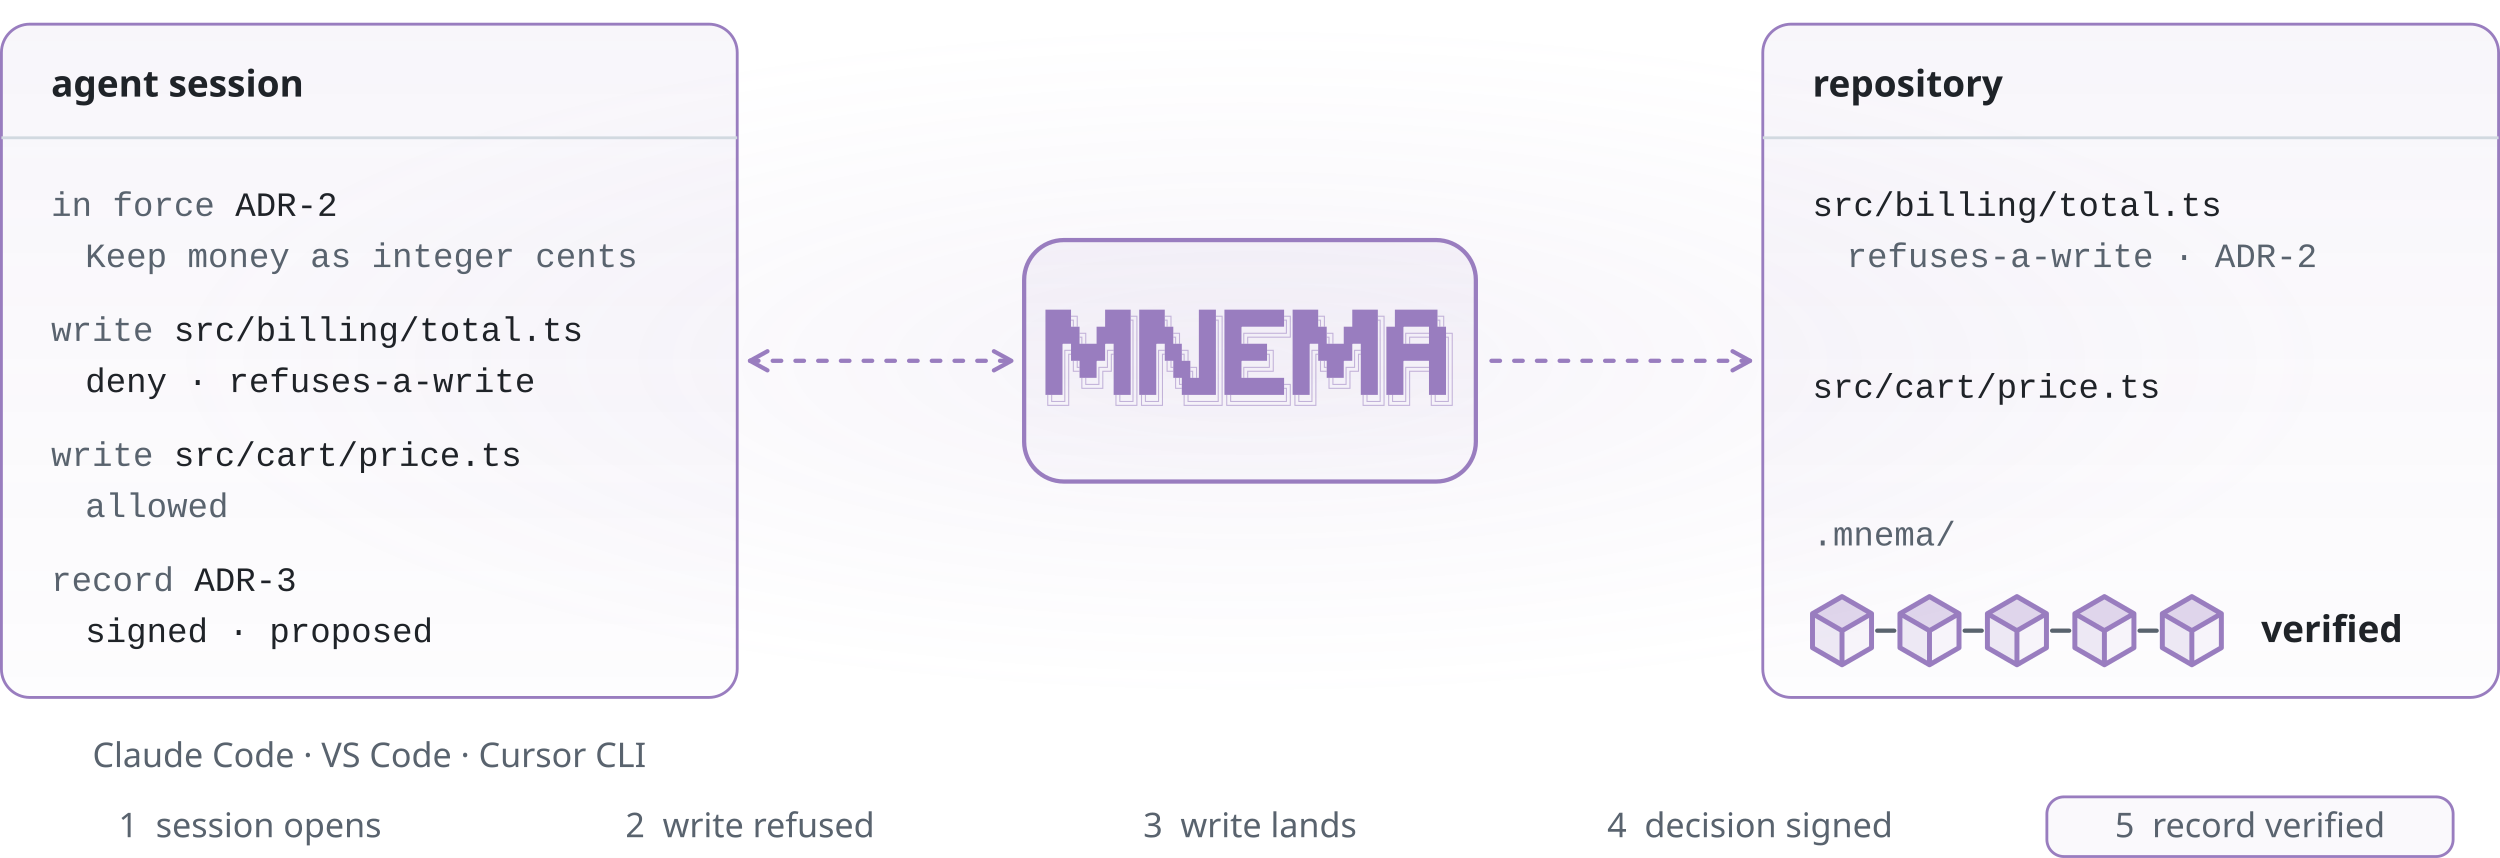
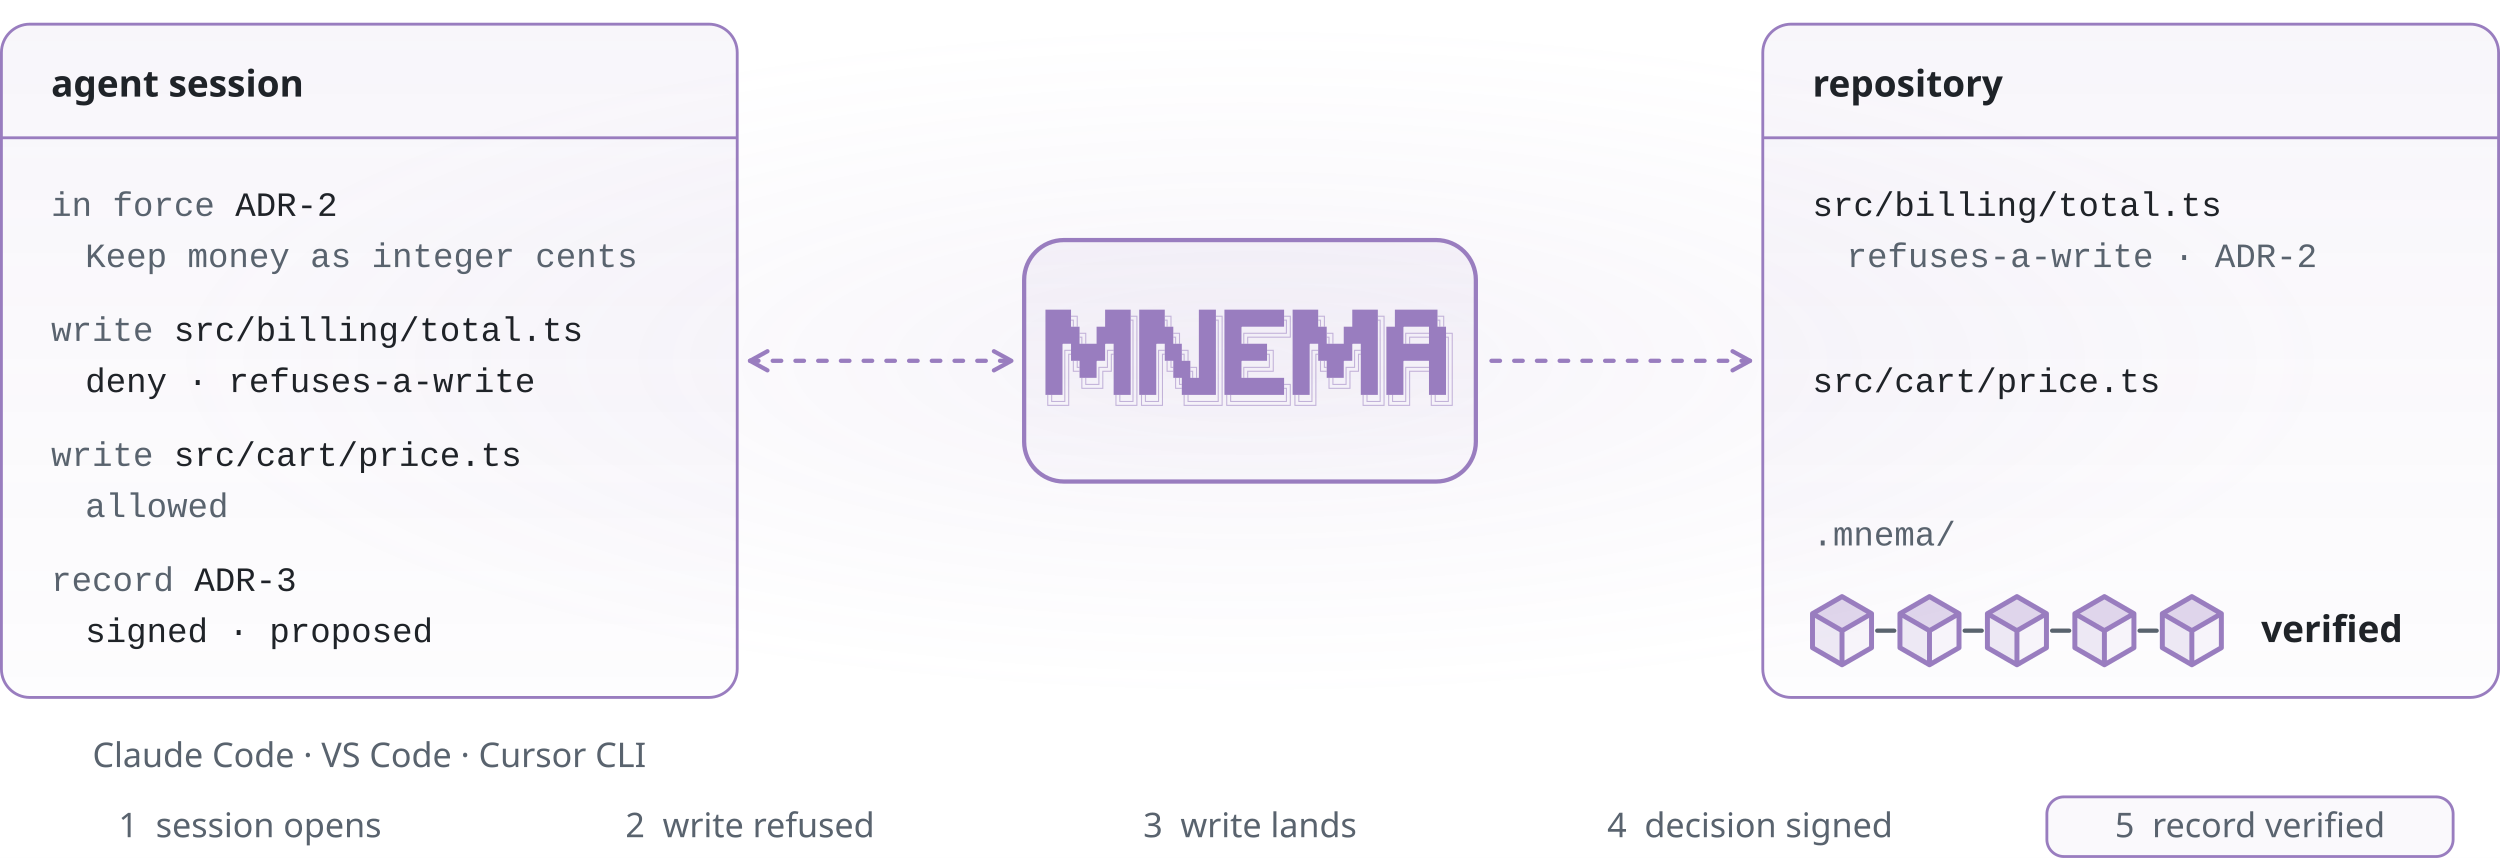
<svg xmlns="http://www.w3.org/2000/svg" width="880" height="302" viewBox="0 0 880 302" role="img" aria-label="How mnema fits: a session opens with the decisions in force, a write under a refusing rule is denied, a write elsewhere lands, a recorded decision is signed into the chain, and mnema verify checks it">
  <style>
.a{animation-duration:14s;animation-iteration-count:infinite;animation-timing-function:ease-in-out}
@keyframes k0{0%{opacity:0}8.57%{opacity:0}10.71%{opacity:1}92.86%{opacity:1}95%{opacity:0}100%{opacity:0}}
@keyframes k1{0%{opacity:0}8.57%{opacity:0}10.71%{opacity:1}92.86%{opacity:1}95%{opacity:0}100%{opacity:0}}
@keyframes k2{0%{opacity:0}8.57%{opacity:0}10.71%{opacity:1}92.86%{opacity:1}95%{opacity:0}100%{opacity:0}}
@keyframes k3{0%{opacity:0}20%{opacity:0}22.14%{opacity:1}92.86%{opacity:1}95%{opacity:0}100%{opacity:0}}
@keyframes k4{0%{opacity:0}20%{opacity:0}22.14%{opacity:1}92.86%{opacity:1}95%{opacity:0}100%{opacity:0}}
@keyframes k5{0%{opacity:0}35.71%{opacity:0}37.86%{opacity:1}92.86%{opacity:1}95%{opacity:0}100%{opacity:0}}
@keyframes k6{0%{opacity:0}42.86%{opacity:0}45%{opacity:1}92.86%{opacity:1}95%{opacity:0}100%{opacity:0}}
@keyframes k7{0%{opacity:0}42.86%{opacity:0}45%{opacity:1}92.86%{opacity:1}95%{opacity:0}100%{opacity:0}}
@keyframes k8{0%{opacity:0}55.71%{opacity:0}57.86%{opacity:1}92.86%{opacity:1}95%{opacity:0}100%{opacity:0}}
@keyframes k9{0%{opacity:0}64.29%{opacity:0}66.43%{opacity:1}92.86%{opacity:1}95%{opacity:0}100%{opacity:0}}
@keyframes k10{0%{opacity:0}64.29%{opacity:0}66.43%{opacity:1}92.86%{opacity:1}95%{opacity:0}100%{opacity:0}}
@keyframes k11{0%{opacity:0}72.86%{opacity:0}75%{opacity:1}92.86%{opacity:1}95%{opacity:0}100%{opacity:0}}
@keyframes k12{0%{opacity:0}55.71%{opacity:0}57.86%{opacity:1}60.71%{opacity:1}62.86%{opacity:0}100%{opacity:0}}
@keyframes k13{0%{opacity:0}35.71%{opacity:0}37.86%{opacity:1}92.86%{opacity:1}95%{opacity:0}100%{opacity:0}}
@keyframes k14{0%{opacity:0}78.57%{opacity:0}80.71%{opacity:1}92.86%{opacity:1}95%{opacity:0}100%{opacity:0}}
@keyframes k15{0%{opacity:0}35.71%{opacity:0}36.79%{opacity:1}40.36%{opacity:0}100%{opacity:0}}
@keyframes k16{0%{opacity:0}78.57%{opacity:0}79.64%{opacity:1}83.21%{opacity:0}100%{opacity:0}}
- @keyframes k17{0%{opacity:0}81.43%{opacity:0}82.5%{opacity:1}86.07%{opacity:0}100%{opacity:0}}
- @keyframes k18{0%{opacity:0}82.5%{opacity:0}83.57%{opacity:1}87.14%{opacity:0}100%{opacity:0}}
- @keyframes k19{0%{opacity:0}83.57%{opacity:0}84.64%{opacity:1}88.21%{opacity:0}100%{opacity:0}}
- @keyframes k20{0%{opacity:0}84.64%{opacity:0}85.71%{opacity:1}89.29%{opacity:0}100%{opacity:0}}
- @keyframes k21{0%{opacity:0}85.71%{opacity:0}86.79%{opacity:1}90.36%{opacity:0}100%{opacity:0}}
- @keyframes k22{0%{opacity:0}87.86%{opacity:0}90%{opacity:1}92.86%{opacity:1}95%{opacity:0}100%{opacity:0}}
+ @keyframes k17{0%{opacity:0}79.64%{opacity:0}80.71%{opacity:1}84.29%{opacity:0}100%{opacity:0}}
+ @keyframes k18{0%{opacity:0}80.36%{opacity:0}81.43%{opacity:1}85%{opacity:0}100%{opacity:0}}
+ @keyframes k19{0%{opacity:0}81.07%{opacity:0}82.14%{opacity:1}85.71%{opacity:0}100%{opacity:0}}
+ @keyframes k20{0%{opacity:0}81.79%{opacity:0}82.86%{opacity:1}86.43%{opacity:0}100%{opacity:0}}
+ @keyframes k21{0%{opacity:0}82.5%{opacity:0}83.57%{opacity:1}87.14%{opacity:0}100%{opacity:0}}
+ @keyframes k22{0%{opacity:0}85.71%{opacity:0}87.86%{opacity:1}92.86%{opacity:1}95%{opacity:0}100%{opacity:0}}
@keyframes k23{0%{transform:translate(356px,127px)}2.86%{transform:translate(356px,127px)}8.57%{transform:translate(264px,127px)}9.29%{transform:translate(264px,127px)}10%{transform:translate(356px,127px)}100%{transform:translate(356px,127px)}}
@keyframes k24{0%{opacity:0}2.5%{opacity:0}3.57%{opacity:1}7.86%{opacity:1}8.93%{opacity:0}100%{opacity:0}}
@keyframes k25{0%{opacity:0}8.21%{opacity:0}9.29%{opacity:1}12.86%{opacity:0}100%{opacity:0}}
@keyframes k26{0%{transform:translate(264px,127px)}20%{transform:translate(264px,127px)}25.71%{transform:translate(356px,127px)}26.43%{transform:translate(356px,127px)}27.14%{transform:translate(264px,127px)}100%{transform:translate(264px,127px)}}
@keyframes k27{0%{opacity:0}19.64%{opacity:0}20.71%{opacity:1}25%{opacity:1}26.07%{opacity:0}100%{opacity:0}}
@keyframes k28{0%{opacity:0}25.71%{opacity:0}26.79%{opacity:1}31.07%{opacity:0}100%{opacity:0}}
@keyframes k29{0%{transform:translate(356px,127px)}30%{transform:translate(356px,127px)}35.71%{transform:translate(264px,127px)}36.43%{transform:translate(264px,127px)}37.14%{transform:translate(356px,127px)}100%{transform:translate(356px,127px)}}
@keyframes k30{0%{opacity:0}29.64%{opacity:0}30.71%{opacity:1}35%{opacity:1}36.07%{opacity:0}100%{opacity:0}}
@keyframes k31{0%{opacity:0}35.36%{opacity:0}36.43%{opacity:1}40%{opacity:0}100%{opacity:0}}
@keyframes k32{0%{transform:translate(524px,127px)}30%{transform:translate(524px,127px)}35.71%{transform:translate(616px,127px)}36.43%{transform:translate(616px,127px)}37.14%{transform:translate(524px,127px)}100%{transform:translate(524px,127px)}}
@keyframes k33{0%{opacity:0}29.64%{opacity:0}30.71%{opacity:1}35%{opacity:1}36.07%{opacity:0}100%{opacity:0}}
@keyframes k34{0%{opacity:0}35.36%{opacity:0}36.43%{opacity:1}40%{opacity:0}100%{opacity:0}}
@keyframes k35{0%{transform:translate(264px,127px)}42.86%{transform:translate(264px,127px)}48.21%{transform:translate(356px,127px)}48.93%{transform:translate(356px,127px)}49.64%{transform:translate(264px,127px)}100%{transform:translate(264px,127px)}}
@keyframes k36{0%{opacity:0}42.5%{opacity:0}43.57%{opacity:1}47.5%{opacity:1}48.57%{opacity:0}100%{opacity:0}}
@keyframes k37{0%{opacity:0}48.21%{opacity:0}49.29%{opacity:1}53.57%{opacity:0}100%{opacity:0}}
@keyframes k38{0%{transform:translate(524px,127px)}50%{transform:translate(524px,127px)}55.71%{transform:translate(616px,127px)}56.43%{transform:translate(616px,127px)}57.14%{transform:translate(524px,127px)}100%{transform:translate(524px,127px)}}
@keyframes k39{0%{opacity:0}49.64%{opacity:0}50.71%{opacity:1}55%{opacity:1}56.07%{opacity:0}100%{opacity:0}}
@keyframes k40{0%{opacity:0}55.36%{opacity:0}56.43%{opacity:1}60%{opacity:0}100%{opacity:0}}
@keyframes k41{0%{transform:translate(264px,127px)}64.29%{transform:translate(264px,127px)}70%{transform:translate(356px,127px)}70.71%{transform:translate(356px,127px)}71.43%{transform:translate(264px,127px)}100%{transform:translate(264px,127px)}}
@keyframes k42{0%{opacity:0}63.93%{opacity:0}65%{opacity:1}69.29%{opacity:1}70.36%{opacity:0}100%{opacity:0}}
@keyframes k43{0%{opacity:0}70%{opacity:0}71.07%{opacity:1}75.36%{opacity:0}100%{opacity:0}}
@keyframes k44{0%{transform:translate(524px,127px)}72.86%{transform:translate(524px,127px)}78.57%{transform:translate(616px,127px)}79.29%{transform:translate(616px,127px)}80%{transform:translate(524px,127px)}100%{transform:translate(524px,127px)}}
@keyframes k45{0%{opacity:0}72.5%{opacity:0}73.57%{opacity:1}77.86%{opacity:1}78.93%{opacity:0}100%{opacity:0}}
@keyframes k46{0%{opacity:0}78.21%{opacity:0}79.29%{opacity:1}82.86%{opacity:0}100%{opacity:0}}
@keyframes k47{0%{opacity:0}1.43%{opacity:0}3.57%{opacity:1}16.43%{opacity:1}18.57%{opacity:0}100%{opacity:0}}
@keyframes k48{0%{opacity:0}19.29%{opacity:0}21.43%{opacity:1}39.29%{opacity:1}41.43%{opacity:0}100%{opacity:0}}
@keyframes k49{0%{opacity:0}42.14%{opacity:0}44.29%{opacity:1}60.71%{opacity:1}62.86%{opacity:0}100%{opacity:0}}
@keyframes k50{0%{opacity:0}63.57%{opacity:0}65.71%{opacity:1}80%{opacity:1}82.14%{opacity:0}100%{opacity:0}}
@keyframes k51{0%{opacity:0}82.86%{opacity:0}85%{opacity:1}92.86%{opacity:1}95%{opacity:0}100%{opacity:0}}
@media (prefers-reduced-motion: reduce){.a{animation:none!important}}
</style>
  <defs>
    <radialGradient id="glow" cx="0.5" cy="0.5" r="0.5">
      <stop offset="0" stop-color="#997dbf" stop-opacity="0.08" />
      <stop offset="0.6" stop-color="#997dbf" stop-opacity="0.03" />
      <stop offset="1" stop-color="#997dbf" stop-opacity="0" />
    </radialGradient>
    <linearGradient id="tint" x1="0" y1="0" x2="0" y2="1">
      <stop offset="0" stop-color="#997dbf" stop-opacity="0.07" />
      <stop offset="1" stop-color="#997dbf" stop-opacity="0.02" />
    </linearGradient>
  </defs>
  <rect width="880" height="302" fill="#ffffff" />
  <ellipse cx="440" cy="127" rx="380" ry="119" fill="url(#glow)" />
  <rect x="0.5" y="8.5" width="259" height="237" rx="10" fill="url(#tint)" stroke="#997dbf" />
  <text x="18" y="34" font-family="-apple-system,BlinkMacSystemFont,'Segoe UI','Noto Sans',Helvetica,Arial,sans-serif" font-size="13" font-weight="600" fill="#1f2328">agent session</text>
-   <path d="M0.5 48.5H259.5" stroke="#d1d9e0" />
+   <path d="M0.5 48.5H259.5" stroke="#997dbf" />
  <rect x="620.5" y="8.5" width="259" height="237" rx="10" fill="url(#tint)" stroke="#997dbf" />
  <text x="638" y="34" font-family="-apple-system,BlinkMacSystemFont,'Segoe UI','Noto Sans',Helvetica,Arial,sans-serif" font-size="13" font-weight="600" fill="#1f2328">repository</text>
-   <path d="M620.5 48.5H879.5" stroke="#d1d9e0" />
+   <path d="M620.5 48.5H879.5" stroke="#997dbf" />
  <text x="130" y="270" font-family="-apple-system,BlinkMacSystemFont,'Segoe UI','Noto Sans',Helvetica,Arial,sans-serif" font-size="12" fill="#59636e" text-anchor="middle">Claude Code · VS Code · Cursor CLI</text>
  <rect x="360.5" y="84.5" width="159" height="85" rx="14" fill="url(#tint)" stroke="#997dbf" stroke-width="1.5" />
  <g transform="translate(368 109) scale(0.25)">
    <path data-of="blocks" fill="#997dbf" d="M0 0h12.5v24.5h-12.5zM12 0h12.5v24.5h-12.5zM24 0h12v24.5h-12zM84 0h12.5v24.5h-12.5zM96 0h12.5v24.5h-12.5zM108 0h12v24.5h-12zM132 0h12.5v24.5h-12.5zM144 0h12.5v24.5h-12.5zM156 0h12v24.5h-12zM216 0h12.5v24.5h-12.5zM228 0h12v24.5h-12zM252 0h12.5v24.5h-12.5zM264 0h12.5v24.5h-12.5zM276 0h12.5v24h-12.5zM288 0h12.5v24h-12.5zM300 0h12.5v24h-12.5zM312 0h12.5v24h-12.5zM324 0h12v24h-12zM348 0h12.5v24.5h-12.5zM360 0h12.5v24.5h-12.5zM372 0h12v24.5h-12zM432 0h12.5v24.5h-12.5zM444 0h12.5v24.5h-12.5zM456 0h12v24.5h-12zM492 0h12.5v24.5h-12.5zM504 0h12.5v24h-12.5zM516 0h12.5v24h-12.5zM528 0h12.5v24h-12.5zM540 0h12v24.5h-12zM0 24h12.5v24.5h-12.5zM12 24h12.5v24.5h-12.5zM24 24h12.5v24h-12.5zM36 24h12v24.5h-12zM72 24h12.5v24.5h-12.5zM84 24h12.5v24h-12.5zM96 24h12.5v24.5h-12.5zM108 24h12v24.5h-12zM132 24h12.5v24.5h-12.5zM144 24h12.5v24.5h-12.5zM156 24h12.5v24h-12.5zM168 24h12v24.5h-12zM216 24h12.5v24.5h-12.5zM228 24h12v24.5h-12zM252 24h12.5v24.5h-12.5zM264 24h12v24.5h-12zM348 24h12.5v24.5h-12.5zM360 24h12.5v24.5h-12.5zM372 24h12.5v24h-12.5zM384 24h12v24.5h-12zM420 24h12.5v24.5h-12.5zM432 24h12.5v24h-12.5zM444 24h12.5v24.5h-12.5zM456 24h12v24.5h-12zM480 24h12.5v24.5h-12.5zM492 24h12v24.5h-12zM540 24h12.5v24.5h-12.5zM552 24h12v24.5h-12zM0 48h12.5v24.5h-12.5zM12 48h12v24.5h-12zM36 48h12.5v24h-12.5zM48 48h12.5v24.5h-12.5zM60 48h12.5v24.5h-12.5zM72 48h12v24h-12zM96 48h12.5v24.5h-12.5zM108 48h12v24.5h-12zM132 48h12.5v24.5h-12.5zM144 48h12v24.5h-12zM168 48h12.5v24h-12.5zM180 48h12v24.5h-12zM216 48h12.5v24.5h-12.5zM228 48h12v24.5h-12zM252 48h12.5v24.5h-12.5zM264 48h12.5v24.5h-12.5zM276 48h12.5v24h-12.5zM288 48h12.5v24h-12.5zM300 48h12v24h-12zM348 48h12.5v24.5h-12.5zM360 48h12v24.5h-12zM384 48h12.5v24h-12.5zM396 48h12.5v24.5h-12.5zM408 48h12.5v24.5h-12.5zM420 48h12v24h-12zM444 48h12.5v24.5h-12.5zM456 48h12v24.5h-12zM480 48h12.5v24.5h-12.5zM492 48h12.5v24.5h-12.5zM504 48h12.5v24h-12.5zM516 48h12.5v24h-12.5zM528 48h12.5v24h-12.5zM540 48h12.5v24.5h-12.5zM552 48h12v24.5h-12zM0 72h12.5v24.5h-12.5zM12 72h12v24.5h-12zM48 72h12.5v24h-12.5zM60 72h12v24h-12zM96 72h12.5v24.5h-12.5zM108 72h12v24.5h-12zM132 72h12.5v24.5h-12.5zM144 72h12v24.5h-12zM180 72h12.5v24h-12.5zM192 72h12v24.5h-12zM216 72h12.5v24.5h-12.5zM228 72h12v24.5h-12zM252 72h12.5v24.5h-12.5zM264 72h12v24.5h-12zM348 72h12.5v24.5h-12.5zM360 72h12v24.5h-12zM396 72h12.5v24h-12.5zM408 72h12v24h-12zM444 72h12.5v24.5h-12.5zM456 72h12v24.5h-12zM480 72h12.5v24.5h-12.5zM492 72h12v24.5h-12zM540 72h12.5v24.5h-12.5zM552 72h12v24.5h-12zM0 96h12.5v24h-12.5zM12 96h12v24h-12zM96 96h12.5v24h-12.5zM108 96h12v24h-12zM132 96h12.5v24h-12.5zM144 96h12v24h-12zM192 96h12.5v24h-12.5zM204 96h12.5v24h-12.5zM216 96h12.5v24h-12.5zM228 96h12v24h-12zM252 96h12.5v24h-12.5zM264 96h12.5v24h-12.5zM276 96h12.5v24h-12.5zM288 96h12.5v24h-12.5zM300 96h12.5v24h-12.5zM312 96h12.5v24h-12.5zM324 96h12v24h-12zM348 96h12.5v24h-12.5zM360 96h12v24h-12zM444 96h12.5v24h-12.5zM456 96h12v24h-12zM480 96h12.5v24h-12.5zM492 96h12v24h-12zM540 96h12.5v24h-12.5zM552 96h12v24h-12z" />
    <path data-of="lines" fill="none" stroke="#997dbf" stroke-opacity="0.55" stroke-width="1.5" stroke-linejoin="miter" d="M36 9.25L44.75 9.25L44.75 24M36 14.75L39.25 14.75L39.25 24M120 9.25L128.75 9.25L128.75 24M120 14.75L123.25 14.75L123.25 24M168 9.25L176.75 9.25L176.75 24M168 14.75L171.25 14.75L171.25 24M240 9.25L248.75 9.25L248.75 24M240 14.75L243.25 14.75L243.25 24M336 9.25L344.75 9.25L344.75 24M336 14.75L339.25 14.75L339.25 24M384 9.25L392.75 9.25L392.75 24M384 14.75L387.25 14.75L387.25 24M468 9.25L476.75 9.25L476.75 24M468 14.75L471.25 14.75L471.25 24M552 9.25L560.75 9.25L560.75 24M552 14.75L555.25 14.75L555.25 24M48 33.25L56.75 33.25L56.75 48M48 38.75L51.25 38.75L51.25 48M123.25 24L123.25 48M128.75 24L128.75 48M180 33.25L188.75 33.25L188.75 48M180 38.75L183.25 38.75L183.25 48M243.25 24L243.25 48M248.75 24L248.75 48M288 33.25L279.25 33.25L279.25 48M288 38.75L284.75 38.75L284.75 48M288 33.25L300 33.25M288 38.75L300 38.75M300 33.25L312 33.25M300 38.75L312 38.75M312 33.25L324 33.25M312 38.75L324 38.75M324 33.25L336 33.25M324 38.75L336 38.75M344.75 24L344.75 38.75L336 38.75M339.25 24L339.25 33.25L336 33.25M396 33.25L404.75 33.25L404.75 48M396 38.75L399.25 38.75L399.25 48M471.25 24L471.25 48M476.75 24L476.75 48M516 33.25L507.25 33.25L507.25 48M516 38.75L512.75 38.75L512.75 48M516 33.25L528 33.25M516 38.75L528 38.75M528 33.25L540 33.25M528 38.75L540 38.75M564 33.25L572.75 33.25L572.75 48M564 38.75L567.25 38.75L567.25 48M36 57.25L27.25 57.25L27.25 72M36 62.75L32.75 62.75L32.75 72M96 57.25L87.25 57.25L87.25 72M96 62.75L92.75 62.75L92.75 72M123.25 48L123.25 72M128.75 48L128.75 72M168 57.25L159.25 57.25L159.25 72M168 62.75L164.75 62.75L164.75 72M192 57.25L200.75 57.25L200.75 72M192 62.75L195.25 62.75L195.25 72M243.25 48L243.25 72M248.75 48L248.75 72M312 57.25L320.75 57.25L320.75 72M312 62.75L315.25 62.75L315.25 72M384 57.25L375.25 57.25L375.25 72M384 62.75L380.75 62.75L380.75 72M444 57.25L435.25 57.25L435.25 72M444 62.75L440.75 62.75L440.75 72M471.25 48L471.25 72M476.75 48L476.75 72M567.25 48L567.25 72M572.75 48L572.75 72M27.25 72L27.25 96M32.75 72L32.75 96M39.25 72L39.25 86.75L48 86.75M44.75 72L44.75 81.25L48 81.25M84 81.25L75.25 81.25L75.25 96M84 86.75L80.75 86.75L80.75 96M92.75 72L92.75 86.75L84 86.75M87.25 72L87.25 81.25L84 81.25M123.25 72L123.25 96M128.75 72L128.75 96M159.25 72L159.25 96M164.75 72L164.75 96M171.25 72L171.25 86.75L180 86.75M176.75 72L176.75 81.25L180 81.25M204 81.25L212.75 81.25L212.75 96M204 86.75L207.25 86.75L207.25 96M243.25 72L243.25 96M248.75 72L248.75 96M288 81.25L279.25 81.25L279.25 96M288 86.75L284.75 86.75L284.75 96M288 81.25L300 81.25M288 86.75L300 86.75M300 81.25L312 81.25M300 86.75L312 86.75M320.75 72L320.75 86.75L312 86.75M315.25 72L315.25 81.25L312 81.25M375.25 72L375.25 96M380.75 72L380.75 96M387.25 72L387.25 86.75L396 86.75M392.75 72L392.75 81.25L396 81.25M432 81.25L423.25 81.25L423.25 96M432 86.75L428.75 86.75L428.75 96M440.75 72L440.75 86.75L432 86.75M435.25 72L435.25 81.25L432 81.25M471.25 72L471.25 96M476.75 72L476.75 96M516 81.25L507.25 81.25L507.25 96M516 86.75L512.75 86.75L512.75 96M516 81.25L528 81.25M516 86.75L528 86.75M528 81.25L540 81.25M528 86.75L540 86.75M567.25 72L567.25 96M572.75 72L572.75 96M27.25 96L27.25 120M32.75 96L32.75 120M51.25 96L51.25 110.75L60 110.75M56.75 96L56.75 105.25L60 105.25M60 105.25L72 105.25M60 110.75L72 110.75M80.75 96L80.75 110.75L72 110.75M75.25 96L75.25 105.25L72 105.25M123.25 96L123.25 120M128.75 96L128.75 120M159.25 96L159.25 120M164.75 96L164.75 120M183.25 96L183.25 110.75L192 110.75M188.75 96L188.75 105.25L192 105.25M243.25 96L243.25 120M248.75 96L248.75 120M336 105.25L344.75 105.25L344.75 120M336 110.75L339.25 110.75L339.25 120M375.25 96L375.25 120M380.75 96L380.75 120M399.25 96L399.25 110.75L408 110.75M404.75 96L404.75 105.25L408 105.25M408 105.25L420 105.25M408 110.75L420 110.75M428.75 96L428.75 110.75L420 110.75M423.25 96L423.25 105.25L420 105.25M471.25 96L471.25 120M476.75 96L476.75 120M507.25 96L507.25 120M512.75 96L512.75 120M567.25 96L567.25 120M572.75 96L572.75 120M3.25 120L3.25 134.75L12 134.75M8.75 120L8.75 129.25L12 129.25M12 129.25L24 129.25M12 134.75L24 134.75M32.75 120L32.75 134.75L24 134.75M27.25 120L27.25 129.25L24 129.25M99.25 120L99.25 134.75L108 134.75M104.75 120L104.75 129.25L108 129.25M108 129.25L120 129.25M108 134.75L120 134.75M128.75 120L128.75 134.75L120 134.75M123.25 120L123.25 129.25L120 129.25M135.25 120L135.25 134.75L144 134.75M140.75 120L140.75 129.25L144 129.25M144 129.25L156 129.25M144 134.75L156 134.75M164.75 120L164.75 134.75L156 134.75M159.25 120L159.25 129.25L156 129.25M195.25 120L195.25 134.75L204 134.75M200.75 120L200.75 129.25L204 129.25M204 129.25L216 129.25M204 134.75L216 134.75M216 129.25L228 129.25M216 134.75L228 134.75M228 129.25L240 129.25M228 134.75L240 134.75M248.75 120L248.75 134.75L240 134.75M243.25 120L243.25 129.25L240 129.25M255.25 120L255.25 134.75L264 134.75M260.75 120L260.75 129.25L264 129.25M264 129.25L276 129.25M264 134.75L276 134.75M276 129.25L288 129.25M276 134.75L288 134.75M288 129.25L300 129.25M288 134.75L300 134.75M300 129.25L312 129.25M300 134.75L312 134.75M312 129.25L324 129.25M312 134.75L324 134.75M324 129.25L336 129.25M324 134.75L336 134.75M344.75 120L344.75 134.75L336 134.75M339.25 120L339.25 129.25L336 129.25M351.25 120L351.25 134.75L360 134.75M356.75 120L356.75 129.25L360 129.25M360 129.25L372 129.25M360 134.75L372 134.75M380.75 120L380.75 134.75L372 134.75M375.25 120L375.25 129.25L372 129.25M447.25 120L447.25 134.75L456 134.75M452.75 120L452.75 129.25L456 129.25M456 129.25L468 129.25M456 134.75L468 134.75M476.75 120L476.75 134.75L468 134.75M471.25 120L471.25 129.25L468 129.25M483.25 120L483.25 134.75L492 134.75M488.75 120L488.75 129.25L492 129.25M492 129.25L504 129.25M492 134.75L504 134.75M512.75 120L512.75 134.75L504 134.75M507.25 120L507.25 129.25L504 129.25M543.25 120L543.25 134.75L552 134.75M548.75 120L548.75 129.25L552 129.25M552 129.25L564 129.25M552 134.75L564 134.75M572.75 120L572.75 134.75L564 134.75M567.25 120L567.25 129.25L564 129.25" />
  </g>
  <path d="M264 127L356 127" fill="none" stroke="#997dbf" stroke-dasharray="3 5" stroke-linecap="round" stroke-width="1.5" />
  <path d="M349.86 123.64L356 127L349.86 130.36M270.14 130.36L264 127L270.14 123.64" fill="none" stroke="#997dbf" stroke-width="1.5" stroke-linecap="round" stroke-linejoin="round" />
  <path d="M616 127L524 127" fill="none" stroke="#997dbf" stroke-dasharray="3 5" stroke-linecap="round" stroke-width="1.5" />
  <path d="M609.86 123.64L616 127L609.86 130.36" fill="none" stroke="#997dbf" stroke-width="1.5" stroke-linecap="round" stroke-linejoin="round" />
  <text class="a" style="animation-name:k0" x="18" y="76" font-family="ui-monospace,SFMono-Regular,'SF Mono',Menlo,Consolas,'Liberation Mono',monospace" font-size="12" fill="#59636e">in force</text>
  <text class="a" style="animation-name:k1" x="82.8" y="76" font-family="ui-monospace,SFMono-Regular,'SF Mono',Menlo,Consolas,'Liberation Mono',monospace" font-size="12" fill="#1f2328">ADR-2</text>
  <text class="a" style="animation-name:k2" x="30" y="94" font-family="ui-monospace,SFMono-Regular,'SF Mono',Menlo,Consolas,'Liberation Mono',monospace" font-size="12" fill="#59636e">Keep money as integer cents</text>
  <text class="a" style="animation-name:k3" x="18" y="120" font-family="ui-monospace,SFMono-Regular,'SF Mono',Menlo,Consolas,'Liberation Mono',monospace" font-size="12" fill="#59636e">write</text>
  <text class="a" style="animation-name:k4" x="61.2" y="120" font-family="ui-monospace,SFMono-Regular,'SF Mono',Menlo,Consolas,'Liberation Mono',monospace" font-size="12" fill="#1f2328">src/billing/total.ts</text>
  <text class="a" style="animation-name:k5" x="30" y="138" font-family="ui-monospace,SFMono-Regular,'SF Mono',Menlo,Consolas,'Liberation Mono',monospace" font-size="12" fill="#1f2328">deny · refuses-a-write</text>
  <text class="a" style="animation-name:k6" x="18" y="164" font-family="ui-monospace,SFMono-Regular,'SF Mono',Menlo,Consolas,'Liberation Mono',monospace" font-size="12" fill="#59636e">write</text>
  <text class="a" style="animation-name:k7" x="61.2" y="164" font-family="ui-monospace,SFMono-Regular,'SF Mono',Menlo,Consolas,'Liberation Mono',monospace" font-size="12" fill="#1f2328">src/cart/price.ts</text>
  <text class="a" style="animation-name:k8" x="30" y="182" font-family="ui-monospace,SFMono-Regular,'SF Mono',Menlo,Consolas,'Liberation Mono',monospace" font-size="12" fill="#59636e">allowed</text>
  <text class="a" style="animation-name:k9" x="18" y="208" font-family="ui-monospace,SFMono-Regular,'SF Mono',Menlo,Consolas,'Liberation Mono',monospace" font-size="12" fill="#59636e">record</text>
  <text class="a" style="animation-name:k10" x="68.4" y="208" font-family="ui-monospace,SFMono-Regular,'SF Mono',Menlo,Consolas,'Liberation Mono',monospace" font-size="12" fill="#1f2328">ADR-3</text>
  <text class="a" style="animation-name:k11" x="30" y="226" font-family="ui-monospace,SFMono-Regular,'SF Mono',Menlo,Consolas,'Liberation Mono',monospace" font-size="12" fill="#1f2328">signed · proposed</text>
  <text x="638" y="76" font-family="ui-monospace,SFMono-Regular,'SF Mono',Menlo,Consolas,'Liberation Mono',monospace" font-size="12" fill="#1f2328">src/billing/total.ts</text>
  <text x="650" y="94" font-family="ui-monospace,SFMono-Regular,'SF Mono',Menlo,Consolas,'Liberation Mono',monospace" font-size="12" fill="#59636e">refuses-a-write · ADR-2</text>
-   <rect class="a" style="animation-name:k12" opacity="0" x="630" y="124" width="240" height="24" rx="6" fill="#997dbf" fill-opacity="0.16" stroke="#997dbf" stroke-opacity="0.7" />
-   <text x="638" y="140" font-family="ui-monospace,SFMono-Regular,'SF Mono',Menlo,Consolas,'Liberation Mono',monospace" font-size="12" fill="#1f2328">src/cart/price.ts</text>
+   <rect class="a" style="animation-name:k12" opacity="0" x="630" y="122" width="240" height="24" rx="6" fill="#997dbf" fill-opacity="0.16" stroke="#997dbf" stroke-opacity="0.7" />
+   <text x="638" y="138" font-family="ui-monospace,SFMono-Regular,'SF Mono',Menlo,Consolas,'Liberation Mono',monospace" font-size="12" fill="#1f2328">src/cart/price.ts</text>
  <text x="638" y="192" font-family="ui-monospace,SFMono-Regular,'SF Mono',Menlo,Consolas,'Liberation Mono',monospace" font-size="12" fill="#59636e">.mnema/</text>
  <path d="M648.39 210L658.78 216L648.39 222L638 216z" fill="#997dbf" fill-opacity="0.3" />
  <path d="M638 216L648.39 222L648.39 234L638 228z" fill="#997dbf" fill-opacity="0.16" />
  <path d="M648.39 222L658.78 216L658.78 228L648.39 234z" fill="#997dbf" fill-opacity="0.06" />
  <path d="M648.39 210L658.78 216L658.78 228L648.39 234L638 228L638 216zM638 216L648.39 222L658.78 216M648.39 222V234" fill="none" stroke="#997dbf" stroke-width="1.75" stroke-linejoin="round" />
  <path d="M660.78 222H666.78" stroke="#59636e" stroke-width="1.5" stroke-linecap="round" />
  <path d="M679.18 210L689.57 216L679.18 222L668.78 216z" fill="#997dbf" fill-opacity="0.3" />
  <path d="M668.78 216L679.18 222L679.18 234L668.78 228z" fill="#997dbf" fill-opacity="0.16" />
  <path d="M679.18 222L689.57 216L689.57 228L679.18 234z" fill="#997dbf" fill-opacity="0.06" />
  <path d="M679.18 210L689.57 216L689.57 228L679.18 234L668.78 228L668.78 216zM668.78 216L679.18 222L689.57 216M679.18 222V234" fill="none" stroke="#997dbf" stroke-width="1.75" stroke-linejoin="round" />
  <path d="M691.57 222H697.57" stroke="#59636e" stroke-width="1.5" stroke-linecap="round" />
  <path d="M709.96 210L720.35 216L709.96 222L699.57 216z" fill="#997dbf" fill-opacity="0.3" />
  <path d="M699.57 216L709.96 222L709.96 234L699.57 228z" fill="#997dbf" fill-opacity="0.16" />
  <path d="M709.96 222L720.35 216L720.35 228L709.96 234z" fill="#997dbf" fill-opacity="0.06" />
  <path d="M709.96 210L720.35 216L720.35 228L709.96 234L699.57 228L699.57 216zM699.57 216L709.96 222L720.35 216M709.96 222V234" fill="none" stroke="#997dbf" stroke-width="1.75" stroke-linejoin="round" />
  <g class="a" style="animation-name:k13">
    <path d="M722.35 222H728.35" stroke="#59636e" stroke-width="1.5" stroke-linecap="round" />
    <path d="M740.75 210L751.14 216L740.75 222L730.35 216z" fill="#997dbf" fill-opacity="0.3" />
    <path d="M730.35 216L740.75 222L740.75 234L730.35 228z" fill="#997dbf" fill-opacity="0.16" />
    <path d="M740.75 222L751.14 216L751.14 228L740.75 234z" fill="#997dbf" fill-opacity="0.06" />
    <path d="M740.75 210L751.14 216L751.14 228L740.75 234L730.35 228L730.35 216zM730.35 216L740.75 222L751.14 216M740.75 222V234" fill="none" stroke="#997dbf" stroke-width="1.75" stroke-linejoin="round" />
  </g>
  <g class="a" style="animation-name:k14">
    <path d="M753.14 222H759.14" stroke="#59636e" stroke-width="1.5" stroke-linecap="round" />
    <path d="M771.53 210L781.92 216L771.53 222L761.14 216z" fill="#997dbf" fill-opacity="0.3" />
    <path d="M761.14 216L771.53 222L771.53 234L761.14 228z" fill="#997dbf" fill-opacity="0.16" />
    <path d="M771.53 222L781.92 216L781.92 228L771.53 234z" fill="#997dbf" fill-opacity="0.06" />
    <path d="M771.53 210L781.92 216L781.92 228L771.53 234L761.14 228L761.14 216zM761.14 216L771.53 222L781.92 216M771.53 222V234" fill="none" stroke="#997dbf" stroke-width="1.75" stroke-linejoin="round" />
  </g>
  <path class="a" style="animation-name:k15" opacity="0" d="M740.75 210L751.14 216L751.14 228L740.75 234L730.35 228L730.35 216z" fill="#997dbf" fill-opacity="1" />
  <path class="a" style="animation-name:k16" opacity="0" d="M771.53 210L781.92 216L781.92 228L771.53 234L761.14 228L761.14 216z" fill="#997dbf" fill-opacity="1" />
  <path class="a" style="animation-name:k17" opacity="0" d="M648.39 210L658.78 216L658.78 228L648.39 234L638 228L638 216z" fill="#997dbf" fill-opacity="1" />
  <path class="a" style="animation-name:k18" opacity="0" d="M679.18 210L689.57 216L689.57 228L679.18 234L668.78 228L668.78 216z" fill="#997dbf" fill-opacity="1" />
  <path class="a" style="animation-name:k19" opacity="0" d="M709.96 210L720.35 216L720.35 228L709.96 234L699.57 228L699.57 216z" fill="#997dbf" fill-opacity="1" />
  <path class="a" style="animation-name:k20" opacity="0" d="M740.75 210L751.14 216L751.14 228L740.75 234L730.35 228L730.35 216z" fill="#997dbf" fill-opacity="1" />
  <path class="a" style="animation-name:k21" opacity="0" d="M771.53 210L781.92 216L781.92 228L771.53 234L761.14 228L761.14 216z" fill="#997dbf" fill-opacity="1" />
  <text class="a" style="animation-name:k22" x="795.92" y="226" font-family="-apple-system,BlinkMacSystemFont,'Segoe UI','Noto Sans',Helvetica,Arial,sans-serif" font-size="13" font-weight="600" fill="#1f2328">verified</text>
  <g class="a" style="animation-name:k23,k24" opacity="0">
    <circle r="8" fill="#997dbf" fill-opacity="0.22" />
    <circle r="4" fill="#997dbf" />
  </g>
  <rect class="a" style="animation-name:k25" opacity="0" x="1.5" y="9.5" width="257" height="235" rx="9" fill="none" stroke="#997dbf" stroke-width="3" />
  <g class="a" style="animation-name:k26,k27" opacity="0">
    <circle r="8" fill="#997dbf" fill-opacity="0.22" />
    <circle r="4" fill="#997dbf" />
  </g>
  <rect class="a" style="animation-name:k28" opacity="0" x="354.5" y="78.5" width="171" height="97" rx="19" fill="none" stroke="#997dbf" stroke-width="2" />
  <g class="a" style="animation-name:k29,k30" opacity="0">
    <circle r="8" fill="#997dbf" fill-opacity="0.22" />
    <circle r="4" fill="#997dbf" />
  </g>
  <rect class="a" style="animation-name:k31" opacity="0" x="1.5" y="9.5" width="257" height="235" rx="9" fill="none" stroke="#997dbf" stroke-width="3" />
  <g class="a" style="animation-name:k32,k33" opacity="0">
    <circle r="8" fill="#997dbf" fill-opacity="0.22" />
    <circle r="4" fill="#997dbf" />
  </g>
  <rect class="a" style="animation-name:k34" opacity="0" x="621.5" y="9.5" width="257" height="235" rx="9" fill="none" stroke="#997dbf" stroke-width="3" />
  <g class="a" style="animation-name:k35,k36" opacity="0">
    <circle r="8" fill="#997dbf" fill-opacity="0.22" />
    <circle r="4" fill="#997dbf" />
  </g>
  <rect class="a" style="animation-name:k37" opacity="0" x="354.5" y="78.5" width="171" height="97" rx="19" fill="none" stroke="#997dbf" stroke-width="2" />
  <g class="a" style="animation-name:k38,k39" opacity="0">
    <circle r="8" fill="#997dbf" fill-opacity="0.22" />
    <circle r="4" fill="#997dbf" />
  </g>
  <rect class="a" style="animation-name:k40" opacity="0" x="621.5" y="9.5" width="257" height="235" rx="9" fill="none" stroke="#997dbf" stroke-width="3" />
  <g class="a" style="animation-name:k41,k42" opacity="0">
    <circle r="8" fill="#997dbf" fill-opacity="0.22" />
    <circle r="4" fill="#997dbf" />
  </g>
  <rect class="a" style="animation-name:k43" opacity="0" x="354.5" y="78.5" width="171" height="97" rx="19" fill="none" stroke="#997dbf" stroke-width="2" />
  <g class="a" style="animation-name:k44,k45" opacity="0">
    <circle r="8" fill="#997dbf" fill-opacity="0.22" />
    <circle r="4" fill="#997dbf" />
  </g>
  <rect class="a" style="animation-name:k46" opacity="0" x="621.5" y="9.5" width="257" height="235" rx="9" fill="none" stroke="#997dbf" stroke-width="3" />
  <rect class="a" style="animation-name:k47" opacity="0" x="23.5" y="280.5" width="129" height="21" rx="6" fill="#997dbf" fill-opacity="0.05" stroke="#997dbf" />
  <text x="88" y="294.7" font-family="-apple-system,BlinkMacSystemFont,'Segoe UI','Noto Sans',Helvetica,Arial,sans-serif" font-size="12" fill="#59636e" text-anchor="middle" xml:space="preserve">1  session opens</text>
  <rect class="a" style="animation-name:k48" opacity="0" x="199.5" y="280.5" width="129" height="21" rx="6" fill="#997dbf" fill-opacity="0.05" stroke="#997dbf" />
  <text x="264" y="294.7" font-family="-apple-system,BlinkMacSystemFont,'Segoe UI','Noto Sans',Helvetica,Arial,sans-serif" font-size="12" fill="#59636e" text-anchor="middle" xml:space="preserve">2  write refused</text>
  <rect class="a" style="animation-name:k49" opacity="0" x="381.5" y="280.5" width="117" height="21" rx="6" fill="#997dbf" fill-opacity="0.05" stroke="#997dbf" />
  <text x="440" y="294.7" font-family="-apple-system,BlinkMacSystemFont,'Segoe UI','Noto Sans',Helvetica,Arial,sans-serif" font-size="12" fill="#59636e" text-anchor="middle" xml:space="preserve">3  write lands</text>
  <rect class="a" style="animation-name:k50" opacity="0" x="544.5" y="280.5" width="143" height="21" rx="6" fill="#997dbf" fill-opacity="0.05" stroke="#997dbf" />
  <text x="616" y="294.7" font-family="-apple-system,BlinkMacSystemFont,'Segoe UI','Noto Sans',Helvetica,Arial,sans-serif" font-size="12" fill="#59636e" text-anchor="middle" xml:space="preserve">4  decision signed</text>
  <rect class="a" style="animation-name:k51" x="720.5" y="280.5" width="143" height="21" rx="6" fill="#997dbf" fill-opacity="0.05" stroke="#997dbf" />
  <text x="792" y="294.7" font-family="-apple-system,BlinkMacSystemFont,'Segoe UI','Noto Sans',Helvetica,Arial,sans-serif" font-size="12" fill="#59636e" text-anchor="middle" xml:space="preserve">5  record verified</text>
</svg>
